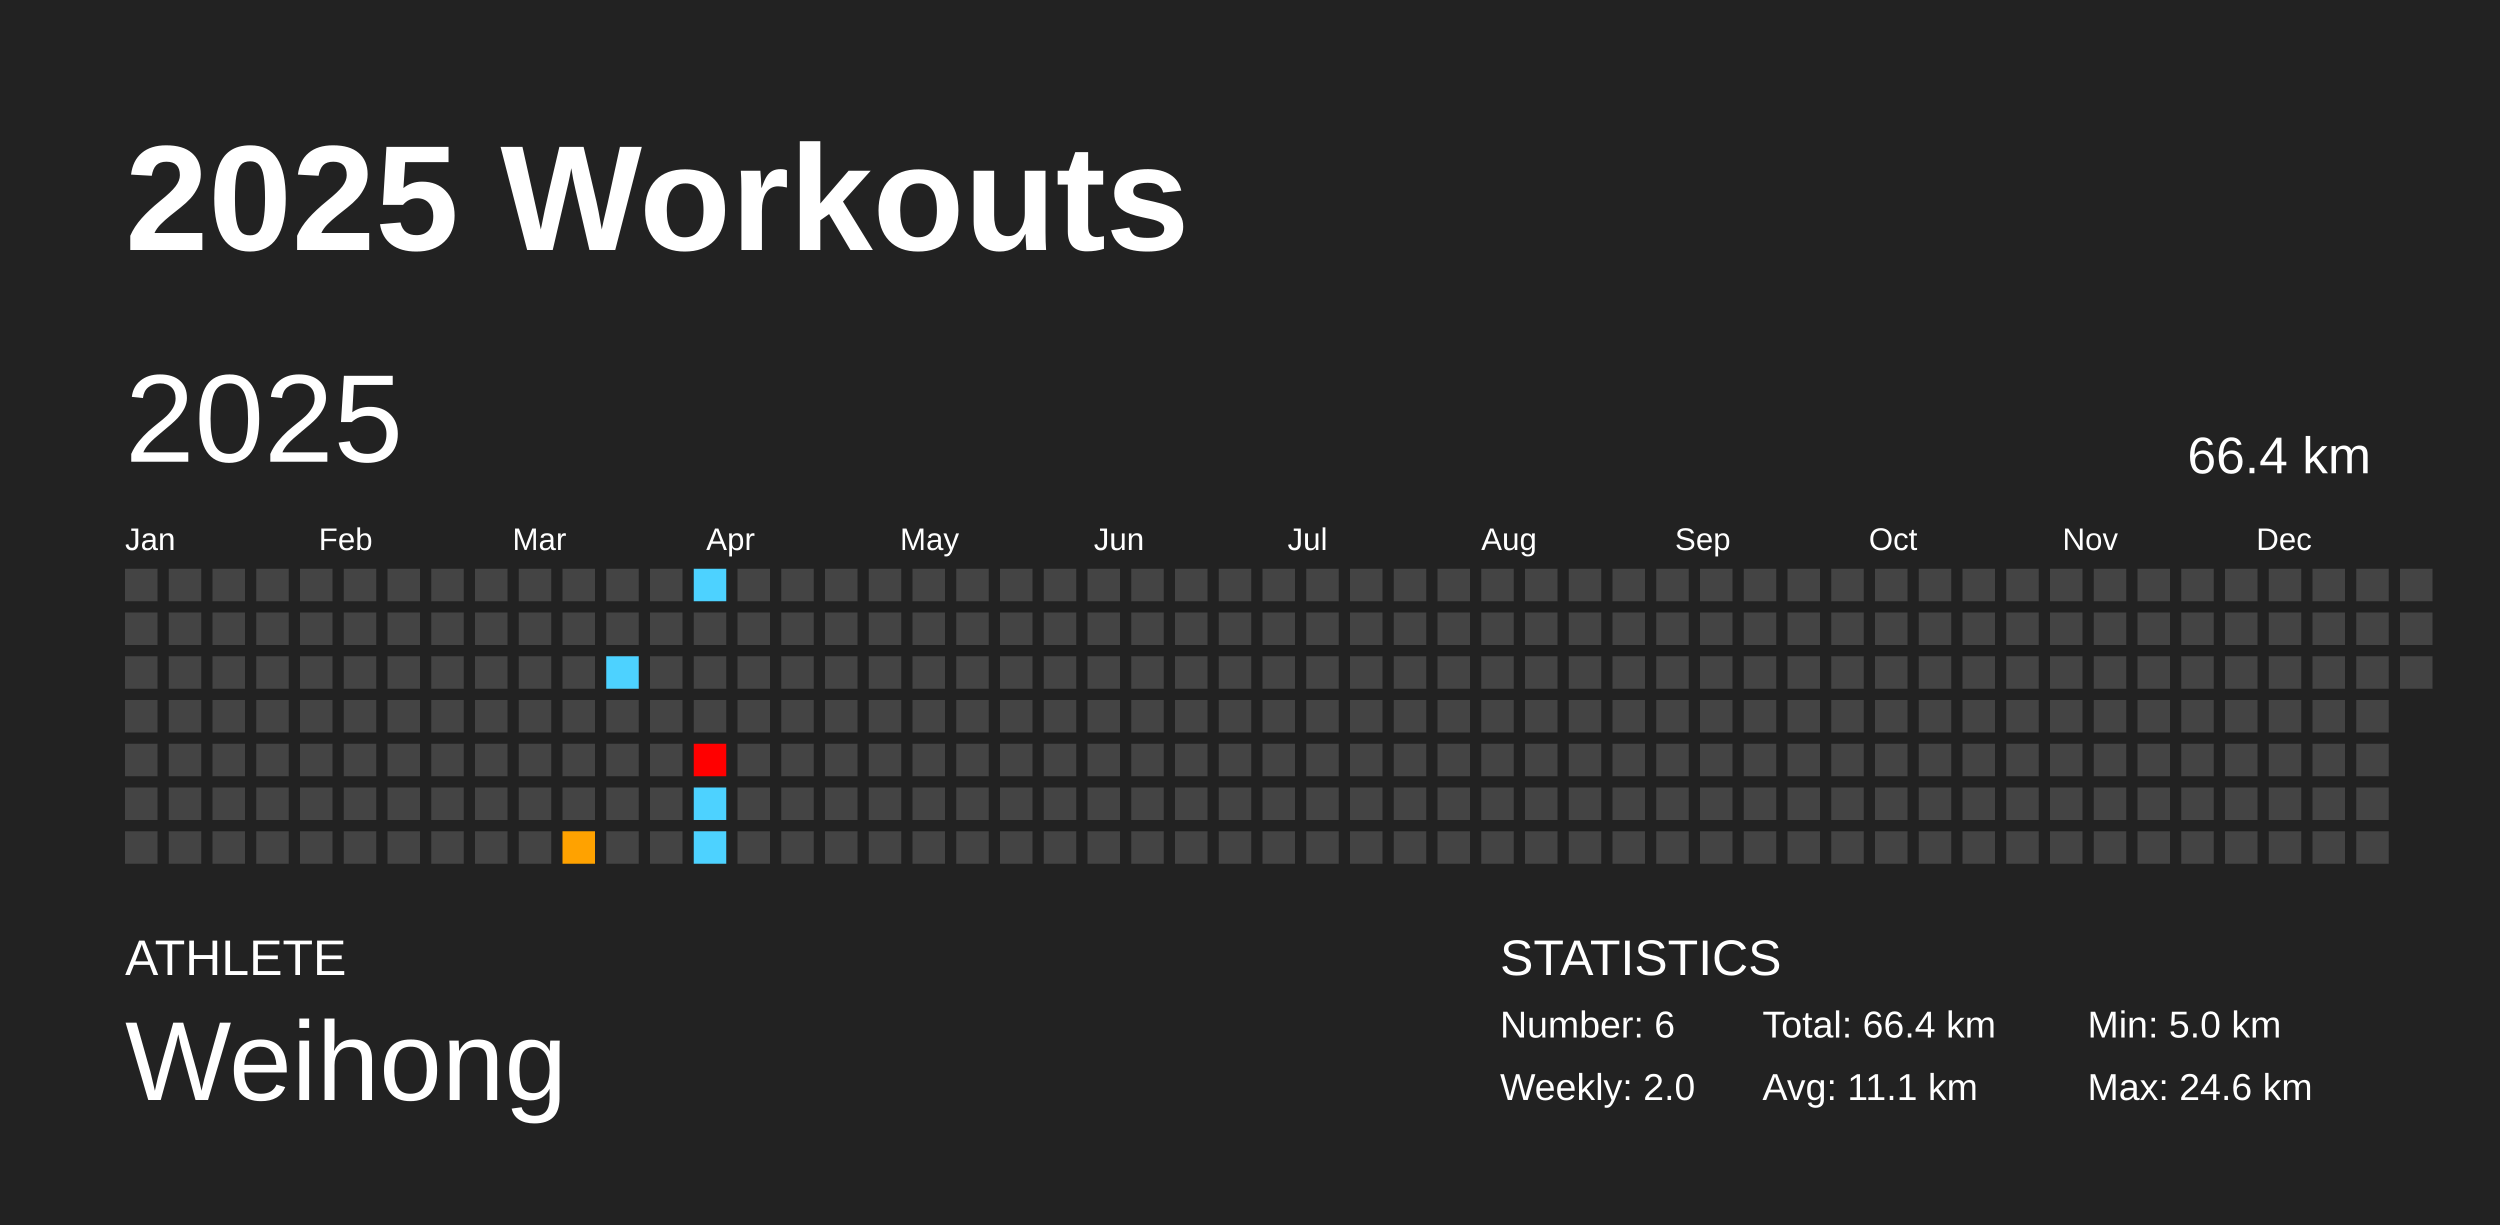
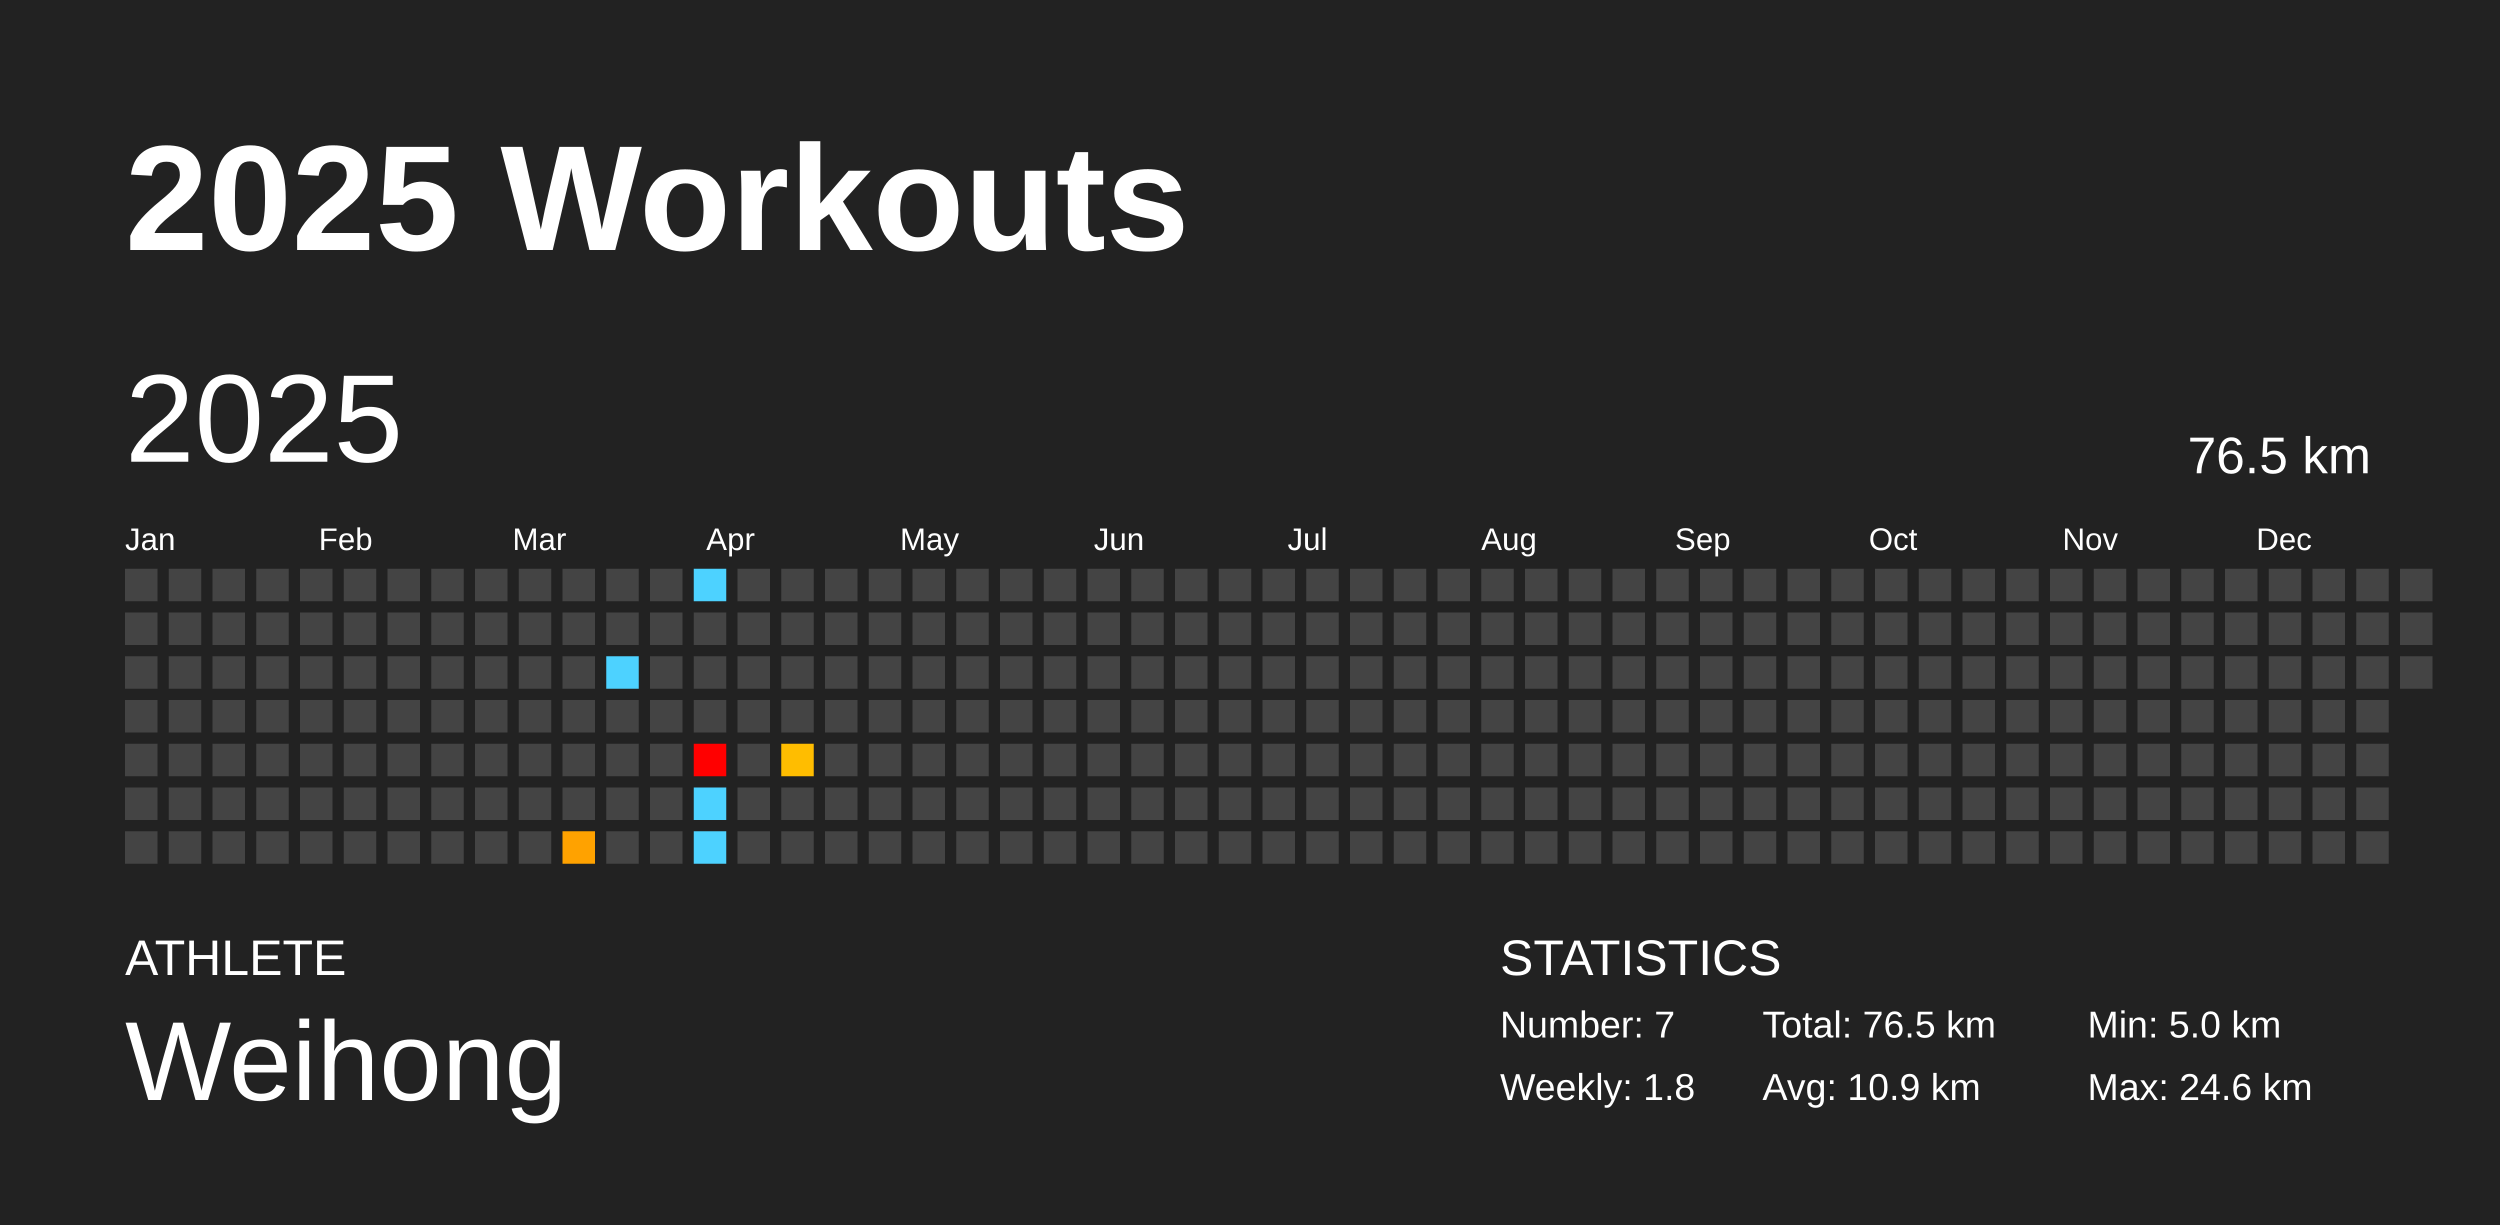
<svg xmlns="http://www.w3.org/2000/svg" baseProfile="full" height="98mm" version="1.1" viewBox="0,0,200,98" width="200mm">
  <defs />
  <rect fill="#222222" height="98" width="200" x="0" y="0" />
  <text fill="#FFFFFF" style="font-size:12px; font-family:Arial; font-weight:bold;" x="10" y="20">2025 Workouts</text>
  <text fill="#FFFFFF" style="font-size:4px; font-family:Arial" x="10" y="78">ATHLETE</text>
  <text fill="#FFFFFF" style="font-size:9px; font-family:Arial" x="10" y="88">Weihong</text>
  <text fill="#FFFFFF" style="font-size:4px; font-family:Arial" x="120" y="78">STATISTICS</text>
-   <text fill="#FFFFFF" style="font-size:3px; font-family:Arial" x="120" y="83">Number: 6</text>
-   <text fill="#FFFFFF" style="font-size:3px; font-family:Arial" x="120" y="88">Weekly: 2.0</text>
-   <text fill="#FFFFFF" style="font-size:3px; font-family:Arial" x="141" y="83">Total: 66.4 km</text>
-   <text fill="#FFFFFF" style="font-size:3px; font-family:Arial" x="141" y="88">Avg: 11.1 km</text>
+   <text fill="#FFFFFF" style="font-size:3px; font-family:Arial" x="120" y="83">Number: 7</text>
+   <text fill="#FFFFFF" style="font-size:3px; font-family:Arial" x="120" y="88">Weekly: 1.8</text>
+   <text fill="#FFFFFF" style="font-size:3px; font-family:Arial" x="141" y="83">Total: 76.5 km</text>
+   <text fill="#FFFFFF" style="font-size:3px; font-family:Arial" x="141" y="88">Avg: 10.9 km</text>
  <text fill="#FFFFFF" style="font-size:3px; font-family:Arial" x="167" y="83">Min: 5.0 km</text>
  <text fill="#FFFFFF" style="font-size:3px; font-family:Arial" x="167" y="88">Max: 24.6 km</text>
  <text dominant-baseline="hanging" fill="#FFFFFF" style="font-size:10.0px; font-family:Arial;" x="10" y="30">2025</text>
-   <text dominant-baseline="hanging" fill="#FFFFFF" style="font-size:4.125px; font-family:Arial;" x="175" y="35">66.4 km</text>
+   <text dominant-baseline="hanging" fill="#FFFFFF" style="font-size:4.125px; font-family:Arial;" x="175" y="35">76.5 km</text>
  <text fill="#FFFFFF" style="font-size:2.5px; font-family:Arial" x="10.0" y="44">Jan</text>
  <text fill="#FFFFFF" style="font-size:2.5px; font-family:Arial" x="25.5" y="44">Feb</text>
  <text fill="#FFFFFF" style="font-size:2.5px; font-family:Arial" x="41.0" y="44">Mar</text>
  <text fill="#FFFFFF" style="font-size:2.5px; font-family:Arial" x="56.5" y="44">Apr</text>
  <text fill="#FFFFFF" style="font-size:2.5px; font-family:Arial" x="72.0" y="44">May</text>
  <text fill="#FFFFFF" style="font-size:2.5px; font-family:Arial" x="87.5" y="44">Jun</text>
  <text fill="#FFFFFF" style="font-size:2.5px; font-family:Arial" x="103.0" y="44">Jul</text>
  <text fill="#FFFFFF" style="font-size:2.5px; font-family:Arial" x="118.5" y="44">Aug</text>
  <text fill="#FFFFFF" style="font-size:2.5px; font-family:Arial" x="134.0" y="44">Sep</text>
  <text fill="#FFFFFF" style="font-size:2.5px; font-family:Arial" x="149.5" y="44">Oct</text>
  <text fill="#FFFFFF" style="font-size:2.5px; font-family:Arial" x="165.0" y="44">Nov</text>
  <text fill="#FFFFFF" style="font-size:2.5px; font-family:Arial" x="180.5" y="44">Dec</text>
  <rect fill="#444444" height="2.6" width="2.6" x="10.0" y="45.5" />
  <rect fill="#444444" height="2.6" width="2.6" x="10.0" y="49.0" />
  <rect fill="#444444" height="2.6" width="2.6" x="10.0" y="52.5" />
  <rect fill="#444444" height="2.6" width="2.6" x="10.0" y="56.0" />
  <rect fill="#444444" height="2.6" width="2.6" x="10.0" y="59.5" />
  <rect fill="#444444" height="2.6" width="2.6" x="10.0" y="63.0" />
  <rect fill="#444444" height="2.6" width="2.6" x="10.0" y="66.5" />
  <rect fill="#444444" height="2.6" width="2.6" x="13.5" y="45.5" />
  <rect fill="#444444" height="2.6" width="2.6" x="13.5" y="49.0" />
  <rect fill="#444444" height="2.6" width="2.6" x="13.5" y="52.5" />
  <rect fill="#444444" height="2.6" width="2.6" x="13.5" y="56.0" />
  <rect fill="#444444" height="2.6" width="2.6" x="13.5" y="59.5" />
  <rect fill="#444444" height="2.6" width="2.6" x="13.5" y="63.0" />
  <rect fill="#444444" height="2.6" width="2.6" x="13.5" y="66.5" />
  <rect fill="#444444" height="2.6" width="2.6" x="17.0" y="45.5" />
  <rect fill="#444444" height="2.6" width="2.6" x="17.0" y="49.0" />
  <rect fill="#444444" height="2.6" width="2.6" x="17.0" y="52.5" />
  <rect fill="#444444" height="2.6" width="2.6" x="17.0" y="56.0" />
  <rect fill="#444444" height="2.6" width="2.6" x="17.0" y="59.5" />
  <rect fill="#444444" height="2.6" width="2.6" x="17.0" y="63.0" />
  <rect fill="#444444" height="2.6" width="2.6" x="17.0" y="66.5" />
  <rect fill="#444444" height="2.6" width="2.6" x="20.5" y="45.5" />
  <rect fill="#444444" height="2.6" width="2.6" x="20.5" y="49.0" />
  <rect fill="#444444" height="2.6" width="2.6" x="20.5" y="52.5" />
  <rect fill="#444444" height="2.6" width="2.6" x="20.5" y="56.0" />
  <rect fill="#444444" height="2.6" width="2.6" x="20.5" y="59.5" />
  <rect fill="#444444" height="2.6" width="2.6" x="20.5" y="63.0" />
  <rect fill="#444444" height="2.6" width="2.6" x="20.5" y="66.5" />
  <rect fill="#444444" height="2.6" width="2.6" x="24.0" y="45.5" />
  <rect fill="#444444" height="2.6" width="2.6" x="24.0" y="49.0" />
  <rect fill="#444444" height="2.6" width="2.6" x="24.0" y="52.5" />
  <rect fill="#444444" height="2.6" width="2.6" x="24.0" y="56.0" />
  <rect fill="#444444" height="2.6" width="2.6" x="24.0" y="59.5" />
  <rect fill="#444444" height="2.6" width="2.6" x="24.0" y="63.0" />
  <rect fill="#444444" height="2.6" width="2.6" x="24.0" y="66.5" />
  <rect fill="#444444" height="2.6" width="2.6" x="27.5" y="45.5" />
  <rect fill="#444444" height="2.6" width="2.6" x="27.5" y="49.0" />
  <rect fill="#444444" height="2.6" width="2.6" x="27.5" y="52.5" />
  <rect fill="#444444" height="2.6" width="2.6" x="27.5" y="56.0" />
  <rect fill="#444444" height="2.6" width="2.6" x="27.5" y="59.5" />
  <rect fill="#444444" height="2.6" width="2.6" x="27.5" y="63.0" />
  <rect fill="#444444" height="2.6" width="2.6" x="27.5" y="66.5" />
  <rect fill="#444444" height="2.6" width="2.6" x="31.0" y="45.5" />
  <rect fill="#444444" height="2.6" width="2.6" x="31.0" y="49.0" />
  <rect fill="#444444" height="2.6" width="2.6" x="31.0" y="52.5" />
  <rect fill="#444444" height="2.6" width="2.6" x="31.0" y="56.0" />
  <rect fill="#444444" height="2.6" width="2.6" x="31.0" y="59.5" />
  <rect fill="#444444" height="2.6" width="2.6" x="31.0" y="63.0" />
  <rect fill="#444444" height="2.6" width="2.6" x="31.0" y="66.5" />
  <rect fill="#444444" height="2.6" width="2.6" x="34.5" y="45.5" />
  <rect fill="#444444" height="2.6" width="2.6" x="34.5" y="49.0" />
  <rect fill="#444444" height="2.6" width="2.6" x="34.5" y="52.5" />
  <rect fill="#444444" height="2.6" width="2.6" x="34.5" y="56.0" />
  <rect fill="#444444" height="2.6" width="2.6" x="34.5" y="59.5" />
  <rect fill="#444444" height="2.6" width="2.6" x="34.5" y="63.0" />
  <rect fill="#444444" height="2.6" width="2.6" x="34.5" y="66.5" />
  <rect fill="#444444" height="2.6" width="2.6" x="38.0" y="45.5" />
  <rect fill="#444444" height="2.6" width="2.6" x="38.0" y="49.0" />
  <rect fill="#444444" height="2.6" width="2.6" x="38.0" y="52.5" />
  <rect fill="#444444" height="2.6" width="2.6" x="38.0" y="56.0" />
  <rect fill="#444444" height="2.6" width="2.6" x="38.0" y="59.5" />
  <rect fill="#444444" height="2.6" width="2.6" x="38.0" y="63.0" />
  <rect fill="#444444" height="2.6" width="2.6" x="38.0" y="66.5" />
  <rect fill="#444444" height="2.6" width="2.6" x="41.5" y="45.5" />
  <rect fill="#444444" height="2.6" width="2.6" x="41.5" y="49.0" />
  <rect fill="#444444" height="2.6" width="2.6" x="41.5" y="52.5" />
  <rect fill="#444444" height="2.6" width="2.6" x="41.5" y="56.0" />
  <rect fill="#444444" height="2.6" width="2.6" x="41.5" y="59.5" />
  <rect fill="#444444" height="2.6" width="2.6" x="41.5" y="63.0" />
  <rect fill="#444444" height="2.6" width="2.6" x="41.5" y="66.5" />
  <rect fill="#444444" height="2.6" width="2.6" x="45.0" y="45.5" />
  <rect fill="#444444" height="2.6" width="2.6" x="45.0" y="49.0" />
  <rect fill="#444444" height="2.6" width="2.6" x="45.0" y="52.5" />
  <rect fill="#444444" height="2.6" width="2.6" x="45.0" y="56.0" />
  <rect fill="#444444" height="2.6" width="2.6" x="45.0" y="59.5" />
  <rect fill="#444444" height="2.6" width="2.6" x="45.0" y="63.0" />
  <rect fill="#ffa200" height="2.6" width="2.6" x="45.0" y="66.5" />
  <rect fill="#444444" height="2.6" width="2.6" x="48.5" y="45.5" />
  <rect fill="#444444" height="2.6" width="2.6" x="48.5" y="49.0" />
  <rect fill="#4dd2ff" height="2.6" width="2.6" x="48.5" y="52.5" />
  <rect fill="#444444" height="2.6" width="2.6" x="48.5" y="56.0" />
  <rect fill="#444444" height="2.6" width="2.6" x="48.5" y="59.5" />
  <rect fill="#444444" height="2.6" width="2.6" x="48.5" y="63.0" />
  <rect fill="#444444" height="2.6" width="2.6" x="48.5" y="66.5" />
  <rect fill="#444444" height="2.6" width="2.6" x="52.0" y="45.5" />
  <rect fill="#444444" height="2.6" width="2.6" x="52.0" y="49.0" />
  <rect fill="#444444" height="2.6" width="2.6" x="52.0" y="52.5" />
  <rect fill="#444444" height="2.6" width="2.6" x="52.0" y="56.0" />
  <rect fill="#444444" height="2.6" width="2.6" x="52.0" y="59.5" />
  <rect fill="#444444" height="2.6" width="2.6" x="52.0" y="63.0" />
  <rect fill="#444444" height="2.6" width="2.6" x="52.0" y="66.5" />
  <rect fill="#4dd2ff" height="2.6" width="2.6" x="55.5" y="45.5" />
  <rect fill="#444444" height="2.6" width="2.6" x="55.5" y="49.0" />
  <rect fill="#444444" height="2.6" width="2.6" x="55.5" y="52.5" />
  <rect fill="#444444" height="2.6" width="2.6" x="55.5" y="56.0" />
  <rect fill="red" height="2.6" width="2.6" x="55.5" y="59.5" />
  <rect fill="#4dd2ff" height="2.6" width="2.6" x="55.5" y="63.0" />
  <rect fill="#4dd2ff" height="2.6" width="2.6" x="55.5" y="66.5" />
  <rect fill="#444444" height="2.6" width="2.6" x="59.0" y="45.5" />
  <rect fill="#444444" height="2.6" width="2.6" x="59.0" y="49.0" />
  <rect fill="#444444" height="2.6" width="2.6" x="59.0" y="52.5" />
  <rect fill="#444444" height="2.6" width="2.6" x="59.0" y="56.0" />
  <rect fill="#444444" height="2.6" width="2.6" x="59.0" y="59.5" />
  <rect fill="#444444" height="2.6" width="2.6" x="59.0" y="63.0" />
  <rect fill="#444444" height="2.6" width="2.6" x="59.0" y="66.5" />
  <rect fill="#444444" height="2.6" width="2.6" x="62.5" y="45.5" />
  <rect fill="#444444" height="2.6" width="2.6" x="62.5" y="49.0" />
  <rect fill="#444444" height="2.6" width="2.6" x="62.5" y="52.5" />
  <rect fill="#444444" height="2.6" width="2.6" x="62.5" y="56.0" />
-   <rect fill="#444444" height="2.6" width="2.6" x="62.5" y="59.5" />
+   <rect fill="#ffbd00" height="2.6" width="2.6" x="62.5" y="59.5" />
  <rect fill="#444444" height="2.6" width="2.6" x="62.5" y="63.0" />
  <rect fill="#444444" height="2.6" width="2.6" x="62.5" y="66.5" />
  <rect fill="#444444" height="2.6" width="2.6" x="66.0" y="45.5" />
  <rect fill="#444444" height="2.6" width="2.6" x="66.0" y="49.0" />
  <rect fill="#444444" height="2.6" width="2.6" x="66.0" y="52.5" />
  <rect fill="#444444" height="2.6" width="2.6" x="66.0" y="56.0" />
  <rect fill="#444444" height="2.6" width="2.6" x="66.0" y="59.5" />
  <rect fill="#444444" height="2.6" width="2.6" x="66.0" y="63.0" />
  <rect fill="#444444" height="2.6" width="2.6" x="66.0" y="66.5" />
  <rect fill="#444444" height="2.6" width="2.6" x="69.5" y="45.5" />
  <rect fill="#444444" height="2.6" width="2.6" x="69.5" y="49.0" />
  <rect fill="#444444" height="2.6" width="2.6" x="69.5" y="52.5" />
  <rect fill="#444444" height="2.6" width="2.6" x="69.5" y="56.0" />
  <rect fill="#444444" height="2.6" width="2.6" x="69.5" y="59.5" />
  <rect fill="#444444" height="2.6" width="2.6" x="69.5" y="63.0" />
  <rect fill="#444444" height="2.6" width="2.6" x="69.5" y="66.5" />
  <rect fill="#444444" height="2.6" width="2.6" x="73.0" y="45.5" />
  <rect fill="#444444" height="2.6" width="2.6" x="73.0" y="49.0" />
  <rect fill="#444444" height="2.6" width="2.6" x="73.0" y="52.5" />
  <rect fill="#444444" height="2.6" width="2.6" x="73.0" y="56.0" />
  <rect fill="#444444" height="2.6" width="2.6" x="73.0" y="59.5" />
  <rect fill="#444444" height="2.6" width="2.6" x="73.0" y="63.0" />
  <rect fill="#444444" height="2.6" width="2.6" x="73.0" y="66.5" />
  <rect fill="#444444" height="2.6" width="2.6" x="76.5" y="45.5" />
  <rect fill="#444444" height="2.6" width="2.6" x="76.5" y="49.0" />
  <rect fill="#444444" height="2.6" width="2.6" x="76.5" y="52.5" />
  <rect fill="#444444" height="2.6" width="2.6" x="76.5" y="56.0" />
  <rect fill="#444444" height="2.6" width="2.6" x="76.5" y="59.5" />
  <rect fill="#444444" height="2.6" width="2.6" x="76.5" y="63.0" />
  <rect fill="#444444" height="2.6" width="2.6" x="76.5" y="66.5" />
  <rect fill="#444444" height="2.6" width="2.6" x="80.0" y="45.5" />
  <rect fill="#444444" height="2.6" width="2.6" x="80.0" y="49.0" />
  <rect fill="#444444" height="2.6" width="2.6" x="80.0" y="52.5" />
  <rect fill="#444444" height="2.6" width="2.6" x="80.0" y="56.0" />
  <rect fill="#444444" height="2.6" width="2.6" x="80.0" y="59.5" />
  <rect fill="#444444" height="2.6" width="2.6" x="80.0" y="63.0" />
  <rect fill="#444444" height="2.6" width="2.6" x="80.0" y="66.5" />
  <rect fill="#444444" height="2.6" width="2.6" x="83.5" y="45.5" />
  <rect fill="#444444" height="2.6" width="2.6" x="83.5" y="49.0" />
  <rect fill="#444444" height="2.6" width="2.6" x="83.5" y="52.5" />
  <rect fill="#444444" height="2.6" width="2.6" x="83.5" y="56.0" />
  <rect fill="#444444" height="2.6" width="2.6" x="83.5" y="59.5" />
  <rect fill="#444444" height="2.6" width="2.6" x="83.5" y="63.0" />
  <rect fill="#444444" height="2.6" width="2.6" x="83.5" y="66.5" />
  <rect fill="#444444" height="2.6" width="2.6" x="87.0" y="45.5" />
  <rect fill="#444444" height="2.6" width="2.6" x="87.0" y="49.0" />
  <rect fill="#444444" height="2.6" width="2.6" x="87.0" y="52.5" />
  <rect fill="#444444" height="2.6" width="2.6" x="87.0" y="56.0" />
  <rect fill="#444444" height="2.6" width="2.6" x="87.0" y="59.5" />
  <rect fill="#444444" height="2.6" width="2.6" x="87.0" y="63.0" />
  <rect fill="#444444" height="2.6" width="2.6" x="87.0" y="66.5" />
  <rect fill="#444444" height="2.6" width="2.6" x="90.5" y="45.5" />
  <rect fill="#444444" height="2.6" width="2.6" x="90.5" y="49.0" />
  <rect fill="#444444" height="2.6" width="2.6" x="90.5" y="52.5" />
  <rect fill="#444444" height="2.6" width="2.6" x="90.5" y="56.0" />
  <rect fill="#444444" height="2.6" width="2.6" x="90.5" y="59.5" />
  <rect fill="#444444" height="2.6" width="2.6" x="90.5" y="63.0" />
  <rect fill="#444444" height="2.6" width="2.6" x="90.5" y="66.5" />
  <rect fill="#444444" height="2.6" width="2.6" x="94.0" y="45.5" />
  <rect fill="#444444" height="2.6" width="2.6" x="94.0" y="49.0" />
  <rect fill="#444444" height="2.6" width="2.6" x="94.0" y="52.5" />
  <rect fill="#444444" height="2.6" width="2.6" x="94.0" y="56.0" />
  <rect fill="#444444" height="2.6" width="2.6" x="94.0" y="59.5" />
  <rect fill="#444444" height="2.6" width="2.6" x="94.0" y="63.0" />
  <rect fill="#444444" height="2.6" width="2.6" x="94.0" y="66.5" />
  <rect fill="#444444" height="2.6" width="2.6" x="97.5" y="45.5" />
  <rect fill="#444444" height="2.6" width="2.6" x="97.5" y="49.0" />
  <rect fill="#444444" height="2.6" width="2.6" x="97.5" y="52.5" />
  <rect fill="#444444" height="2.6" width="2.6" x="97.5" y="56.0" />
  <rect fill="#444444" height="2.6" width="2.6" x="97.5" y="59.5" />
  <rect fill="#444444" height="2.6" width="2.6" x="97.5" y="63.0" />
  <rect fill="#444444" height="2.6" width="2.6" x="97.5" y="66.5" />
  <rect fill="#444444" height="2.6" width="2.6" x="101.0" y="45.5" />
  <rect fill="#444444" height="2.6" width="2.6" x="101.0" y="49.0" />
  <rect fill="#444444" height="2.6" width="2.6" x="101.0" y="52.5" />
  <rect fill="#444444" height="2.6" width="2.6" x="101.0" y="56.0" />
  <rect fill="#444444" height="2.6" width="2.6" x="101.0" y="59.5" />
  <rect fill="#444444" height="2.6" width="2.6" x="101.0" y="63.0" />
  <rect fill="#444444" height="2.6" width="2.6" x="101.0" y="66.5" />
  <rect fill="#444444" height="2.6" width="2.6" x="104.5" y="45.5" />
  <rect fill="#444444" height="2.6" width="2.6" x="104.5" y="49.0" />
  <rect fill="#444444" height="2.6" width="2.6" x="104.5" y="52.5" />
  <rect fill="#444444" height="2.6" width="2.6" x="104.5" y="56.0" />
  <rect fill="#444444" height="2.6" width="2.6" x="104.5" y="59.5" />
  <rect fill="#444444" height="2.6" width="2.6" x="104.5" y="63.0" />
  <rect fill="#444444" height="2.6" width="2.6" x="104.5" y="66.5" />
  <rect fill="#444444" height="2.6" width="2.6" x="108.0" y="45.5" />
  <rect fill="#444444" height="2.6" width="2.6" x="108.0" y="49.0" />
  <rect fill="#444444" height="2.6" width="2.6" x="108.0" y="52.5" />
  <rect fill="#444444" height="2.6" width="2.6" x="108.0" y="56.0" />
  <rect fill="#444444" height="2.6" width="2.6" x="108.0" y="59.5" />
  <rect fill="#444444" height="2.6" width="2.6" x="108.0" y="63.0" />
  <rect fill="#444444" height="2.6" width="2.6" x="108.0" y="66.5" />
  <rect fill="#444444" height="2.6" width="2.6" x="111.5" y="45.5" />
  <rect fill="#444444" height="2.6" width="2.6" x="111.5" y="49.0" />
  <rect fill="#444444" height="2.6" width="2.6" x="111.5" y="52.5" />
  <rect fill="#444444" height="2.6" width="2.6" x="111.5" y="56.0" />
  <rect fill="#444444" height="2.6" width="2.6" x="111.5" y="59.5" />
  <rect fill="#444444" height="2.6" width="2.6" x="111.5" y="63.0" />
  <rect fill="#444444" height="2.6" width="2.6" x="111.5" y="66.5" />
  <rect fill="#444444" height="2.6" width="2.6" x="115.0" y="45.5" />
  <rect fill="#444444" height="2.6" width="2.6" x="115.0" y="49.0" />
  <rect fill="#444444" height="2.6" width="2.6" x="115.0" y="52.5" />
  <rect fill="#444444" height="2.6" width="2.6" x="115.0" y="56.0" />
  <rect fill="#444444" height="2.6" width="2.6" x="115.0" y="59.5" />
  <rect fill="#444444" height="2.6" width="2.6" x="115.0" y="63.0" />
  <rect fill="#444444" height="2.6" width="2.6" x="115.0" y="66.5" />
  <rect fill="#444444" height="2.6" width="2.6" x="118.5" y="45.5" />
  <rect fill="#444444" height="2.6" width="2.6" x="118.5" y="49.0" />
  <rect fill="#444444" height="2.6" width="2.6" x="118.5" y="52.5" />
  <rect fill="#444444" height="2.6" width="2.6" x="118.5" y="56.0" />
  <rect fill="#444444" height="2.6" width="2.6" x="118.5" y="59.5" />
  <rect fill="#444444" height="2.6" width="2.6" x="118.5" y="63.0" />
  <rect fill="#444444" height="2.6" width="2.6" x="118.5" y="66.5" />
  <rect fill="#444444" height="2.6" width="2.6" x="122.0" y="45.5" />
  <rect fill="#444444" height="2.6" width="2.6" x="122.0" y="49.0" />
  <rect fill="#444444" height="2.6" width="2.6" x="122.0" y="52.5" />
  <rect fill="#444444" height="2.6" width="2.6" x="122.0" y="56.0" />
  <rect fill="#444444" height="2.6" width="2.6" x="122.0" y="59.5" />
  <rect fill="#444444" height="2.6" width="2.6" x="122.0" y="63.0" />
  <rect fill="#444444" height="2.6" width="2.6" x="122.0" y="66.5" />
  <rect fill="#444444" height="2.6" width="2.6" x="125.5" y="45.5" />
  <rect fill="#444444" height="2.6" width="2.6" x="125.5" y="49.0" />
  <rect fill="#444444" height="2.6" width="2.6" x="125.5" y="52.5" />
  <rect fill="#444444" height="2.6" width="2.6" x="125.5" y="56.0" />
  <rect fill="#444444" height="2.6" width="2.6" x="125.5" y="59.5" />
  <rect fill="#444444" height="2.6" width="2.6" x="125.5" y="63.0" />
  <rect fill="#444444" height="2.6" width="2.6" x="125.5" y="66.5" />
  <rect fill="#444444" height="2.6" width="2.6" x="129.0" y="45.5" />
  <rect fill="#444444" height="2.6" width="2.6" x="129.0" y="49.0" />
  <rect fill="#444444" height="2.6" width="2.6" x="129.0" y="52.5" />
  <rect fill="#444444" height="2.6" width="2.6" x="129.0" y="56.0" />
  <rect fill="#444444" height="2.6" width="2.6" x="129.0" y="59.5" />
  <rect fill="#444444" height="2.6" width="2.6" x="129.0" y="63.0" />
  <rect fill="#444444" height="2.6" width="2.6" x="129.0" y="66.5" />
  <rect fill="#444444" height="2.6" width="2.6" x="132.5" y="45.5" />
  <rect fill="#444444" height="2.6" width="2.6" x="132.5" y="49.0" />
  <rect fill="#444444" height="2.6" width="2.6" x="132.5" y="52.5" />
  <rect fill="#444444" height="2.6" width="2.6" x="132.5" y="56.0" />
  <rect fill="#444444" height="2.6" width="2.6" x="132.5" y="59.5" />
  <rect fill="#444444" height="2.6" width="2.6" x="132.5" y="63.0" />
  <rect fill="#444444" height="2.6" width="2.6" x="132.5" y="66.5" />
  <rect fill="#444444" height="2.6" width="2.6" x="136.0" y="45.5" />
  <rect fill="#444444" height="2.6" width="2.6" x="136.0" y="49.0" />
  <rect fill="#444444" height="2.6" width="2.6" x="136.0" y="52.5" />
  <rect fill="#444444" height="2.6" width="2.6" x="136.0" y="56.0" />
  <rect fill="#444444" height="2.6" width="2.6" x="136.0" y="59.5" />
  <rect fill="#444444" height="2.6" width="2.6" x="136.0" y="63.0" />
  <rect fill="#444444" height="2.6" width="2.6" x="136.0" y="66.5" />
  <rect fill="#444444" height="2.6" width="2.6" x="139.5" y="45.5" />
  <rect fill="#444444" height="2.6" width="2.6" x="139.5" y="49.0" />
  <rect fill="#444444" height="2.6" width="2.6" x="139.5" y="52.5" />
  <rect fill="#444444" height="2.6" width="2.6" x="139.5" y="56.0" />
  <rect fill="#444444" height="2.6" width="2.6" x="139.5" y="59.5" />
  <rect fill="#444444" height="2.6" width="2.6" x="139.5" y="63.0" />
  <rect fill="#444444" height="2.6" width="2.6" x="139.5" y="66.5" />
  <rect fill="#444444" height="2.6" width="2.6" x="143.0" y="45.5" />
  <rect fill="#444444" height="2.6" width="2.6" x="143.0" y="49.0" />
  <rect fill="#444444" height="2.6" width="2.6" x="143.0" y="52.5" />
  <rect fill="#444444" height="2.6" width="2.6" x="143.0" y="56.0" />
  <rect fill="#444444" height="2.6" width="2.6" x="143.0" y="59.5" />
  <rect fill="#444444" height="2.6" width="2.6" x="143.0" y="63.0" />
  <rect fill="#444444" height="2.6" width="2.6" x="143.0" y="66.5" />
  <rect fill="#444444" height="2.6" width="2.6" x="146.5" y="45.5" />
  <rect fill="#444444" height="2.6" width="2.6" x="146.5" y="49.0" />
  <rect fill="#444444" height="2.6" width="2.6" x="146.5" y="52.5" />
  <rect fill="#444444" height="2.6" width="2.6" x="146.5" y="56.0" />
  <rect fill="#444444" height="2.6" width="2.6" x="146.5" y="59.5" />
  <rect fill="#444444" height="2.6" width="2.6" x="146.5" y="63.0" />
  <rect fill="#444444" height="2.6" width="2.6" x="146.5" y="66.5" />
  <rect fill="#444444" height="2.6" width="2.6" x="150.0" y="45.5" />
  <rect fill="#444444" height="2.6" width="2.6" x="150.0" y="49.0" />
  <rect fill="#444444" height="2.6" width="2.6" x="150.0" y="52.5" />
  <rect fill="#444444" height="2.6" width="2.6" x="150.0" y="56.0" />
  <rect fill="#444444" height="2.6" width="2.6" x="150.0" y="59.5" />
  <rect fill="#444444" height="2.6" width="2.6" x="150.0" y="63.0" />
  <rect fill="#444444" height="2.6" width="2.6" x="150.0" y="66.5" />
  <rect fill="#444444" height="2.6" width="2.6" x="153.5" y="45.5" />
  <rect fill="#444444" height="2.6" width="2.6" x="153.5" y="49.0" />
  <rect fill="#444444" height="2.6" width="2.6" x="153.5" y="52.5" />
  <rect fill="#444444" height="2.6" width="2.6" x="153.5" y="56.0" />
  <rect fill="#444444" height="2.6" width="2.6" x="153.5" y="59.5" />
  <rect fill="#444444" height="2.6" width="2.6" x="153.5" y="63.0" />
  <rect fill="#444444" height="2.6" width="2.6" x="153.5" y="66.5" />
  <rect fill="#444444" height="2.6" width="2.6" x="157.0" y="45.5" />
  <rect fill="#444444" height="2.6" width="2.6" x="157.0" y="49.0" />
  <rect fill="#444444" height="2.6" width="2.6" x="157.0" y="52.5" />
  <rect fill="#444444" height="2.6" width="2.6" x="157.0" y="56.0" />
  <rect fill="#444444" height="2.6" width="2.6" x="157.0" y="59.5" />
  <rect fill="#444444" height="2.6" width="2.6" x="157.0" y="63.0" />
  <rect fill="#444444" height="2.6" width="2.6" x="157.0" y="66.5" />
  <rect fill="#444444" height="2.6" width="2.6" x="160.5" y="45.5" />
  <rect fill="#444444" height="2.6" width="2.6" x="160.5" y="49.0" />
  <rect fill="#444444" height="2.6" width="2.6" x="160.5" y="52.5" />
  <rect fill="#444444" height="2.6" width="2.6" x="160.5" y="56.0" />
  <rect fill="#444444" height="2.6" width="2.6" x="160.5" y="59.5" />
  <rect fill="#444444" height="2.6" width="2.6" x="160.5" y="63.0" />
  <rect fill="#444444" height="2.6" width="2.6" x="160.5" y="66.5" />
  <rect fill="#444444" height="2.6" width="2.6" x="164.0" y="45.5" />
  <rect fill="#444444" height="2.6" width="2.6" x="164.0" y="49.0" />
  <rect fill="#444444" height="2.6" width="2.6" x="164.0" y="52.5" />
  <rect fill="#444444" height="2.6" width="2.6" x="164.0" y="56.0" />
  <rect fill="#444444" height="2.6" width="2.6" x="164.0" y="59.5" />
  <rect fill="#444444" height="2.6" width="2.6" x="164.0" y="63.0" />
  <rect fill="#444444" height="2.6" width="2.6" x="164.0" y="66.5" />
  <rect fill="#444444" height="2.6" width="2.6" x="167.5" y="45.5" />
  <rect fill="#444444" height="2.6" width="2.6" x="167.5" y="49.0" />
  <rect fill="#444444" height="2.6" width="2.6" x="167.5" y="52.5" />
  <rect fill="#444444" height="2.6" width="2.6" x="167.5" y="56.0" />
  <rect fill="#444444" height="2.6" width="2.6" x="167.5" y="59.5" />
  <rect fill="#444444" height="2.6" width="2.6" x="167.5" y="63.0" />
  <rect fill="#444444" height="2.6" width="2.6" x="167.5" y="66.5" />
  <rect fill="#444444" height="2.6" width="2.6" x="171.0" y="45.5" />
  <rect fill="#444444" height="2.6" width="2.6" x="171.0" y="49.0" />
  <rect fill="#444444" height="2.6" width="2.6" x="171.0" y="52.5" />
  <rect fill="#444444" height="2.6" width="2.6" x="171.0" y="56.0" />
  <rect fill="#444444" height="2.6" width="2.6" x="171.0" y="59.5" />
  <rect fill="#444444" height="2.6" width="2.6" x="171.0" y="63.0" />
  <rect fill="#444444" height="2.6" width="2.6" x="171.0" y="66.5" />
  <rect fill="#444444" height="2.6" width="2.6" x="174.5" y="45.5" />
  <rect fill="#444444" height="2.6" width="2.6" x="174.5" y="49.0" />
  <rect fill="#444444" height="2.6" width="2.6" x="174.5" y="52.5" />
  <rect fill="#444444" height="2.6" width="2.6" x="174.5" y="56.0" />
  <rect fill="#444444" height="2.6" width="2.6" x="174.5" y="59.5" />
  <rect fill="#444444" height="2.6" width="2.6" x="174.5" y="63.0" />
  <rect fill="#444444" height="2.6" width="2.6" x="174.5" y="66.5" />
  <rect fill="#444444" height="2.6" width="2.6" x="178.0" y="45.5" />
  <rect fill="#444444" height="2.6" width="2.6" x="178.0" y="49.0" />
  <rect fill="#444444" height="2.6" width="2.6" x="178.0" y="52.5" />
  <rect fill="#444444" height="2.6" width="2.6" x="178.0" y="56.0" />
  <rect fill="#444444" height="2.6" width="2.6" x="178.0" y="59.5" />
  <rect fill="#444444" height="2.6" width="2.6" x="178.0" y="63.0" />
  <rect fill="#444444" height="2.6" width="2.6" x="178.0" y="66.5" />
  <rect fill="#444444" height="2.6" width="2.6" x="181.5" y="45.5" />
  <rect fill="#444444" height="2.6" width="2.6" x="181.5" y="49.0" />
  <rect fill="#444444" height="2.6" width="2.6" x="181.5" y="52.5" />
  <rect fill="#444444" height="2.6" width="2.6" x="181.5" y="56.0" />
  <rect fill="#444444" height="2.6" width="2.6" x="181.5" y="59.5" />
  <rect fill="#444444" height="2.6" width="2.6" x="181.5" y="63.0" />
  <rect fill="#444444" height="2.6" width="2.6" x="181.5" y="66.5" />
  <rect fill="#444444" height="2.6" width="2.6" x="185.0" y="45.5" />
  <rect fill="#444444" height="2.6" width="2.6" x="185.0" y="49.0" />
  <rect fill="#444444" height="2.6" width="2.6" x="185.0" y="52.5" />
  <rect fill="#444444" height="2.6" width="2.6" x="185.0" y="56.0" />
  <rect fill="#444444" height="2.6" width="2.6" x="185.0" y="59.5" />
  <rect fill="#444444" height="2.6" width="2.6" x="185.0" y="63.0" />
  <rect fill="#444444" height="2.6" width="2.6" x="185.0" y="66.5" />
  <rect fill="#444444" height="2.6" width="2.6" x="188.5" y="45.5" />
  <rect fill="#444444" height="2.6" width="2.6" x="188.5" y="49.0" />
  <rect fill="#444444" height="2.6" width="2.6" x="188.5" y="52.5" />
  <rect fill="#444444" height="2.6" width="2.6" x="188.5" y="56.0" />
  <rect fill="#444444" height="2.6" width="2.6" x="188.5" y="59.5" />
  <rect fill="#444444" height="2.6" width="2.6" x="188.5" y="63.0" />
  <rect fill="#444444" height="2.6" width="2.6" x="188.5" y="66.5" />
  <rect fill="#444444" height="2.6" width="2.6" x="192.0" y="45.5" />
  <rect fill="#444444" height="2.6" width="2.6" x="192.0" y="49.0" />
  <rect fill="#444444" height="2.6" width="2.6" x="192.0" y="52.5" />
</svg>
